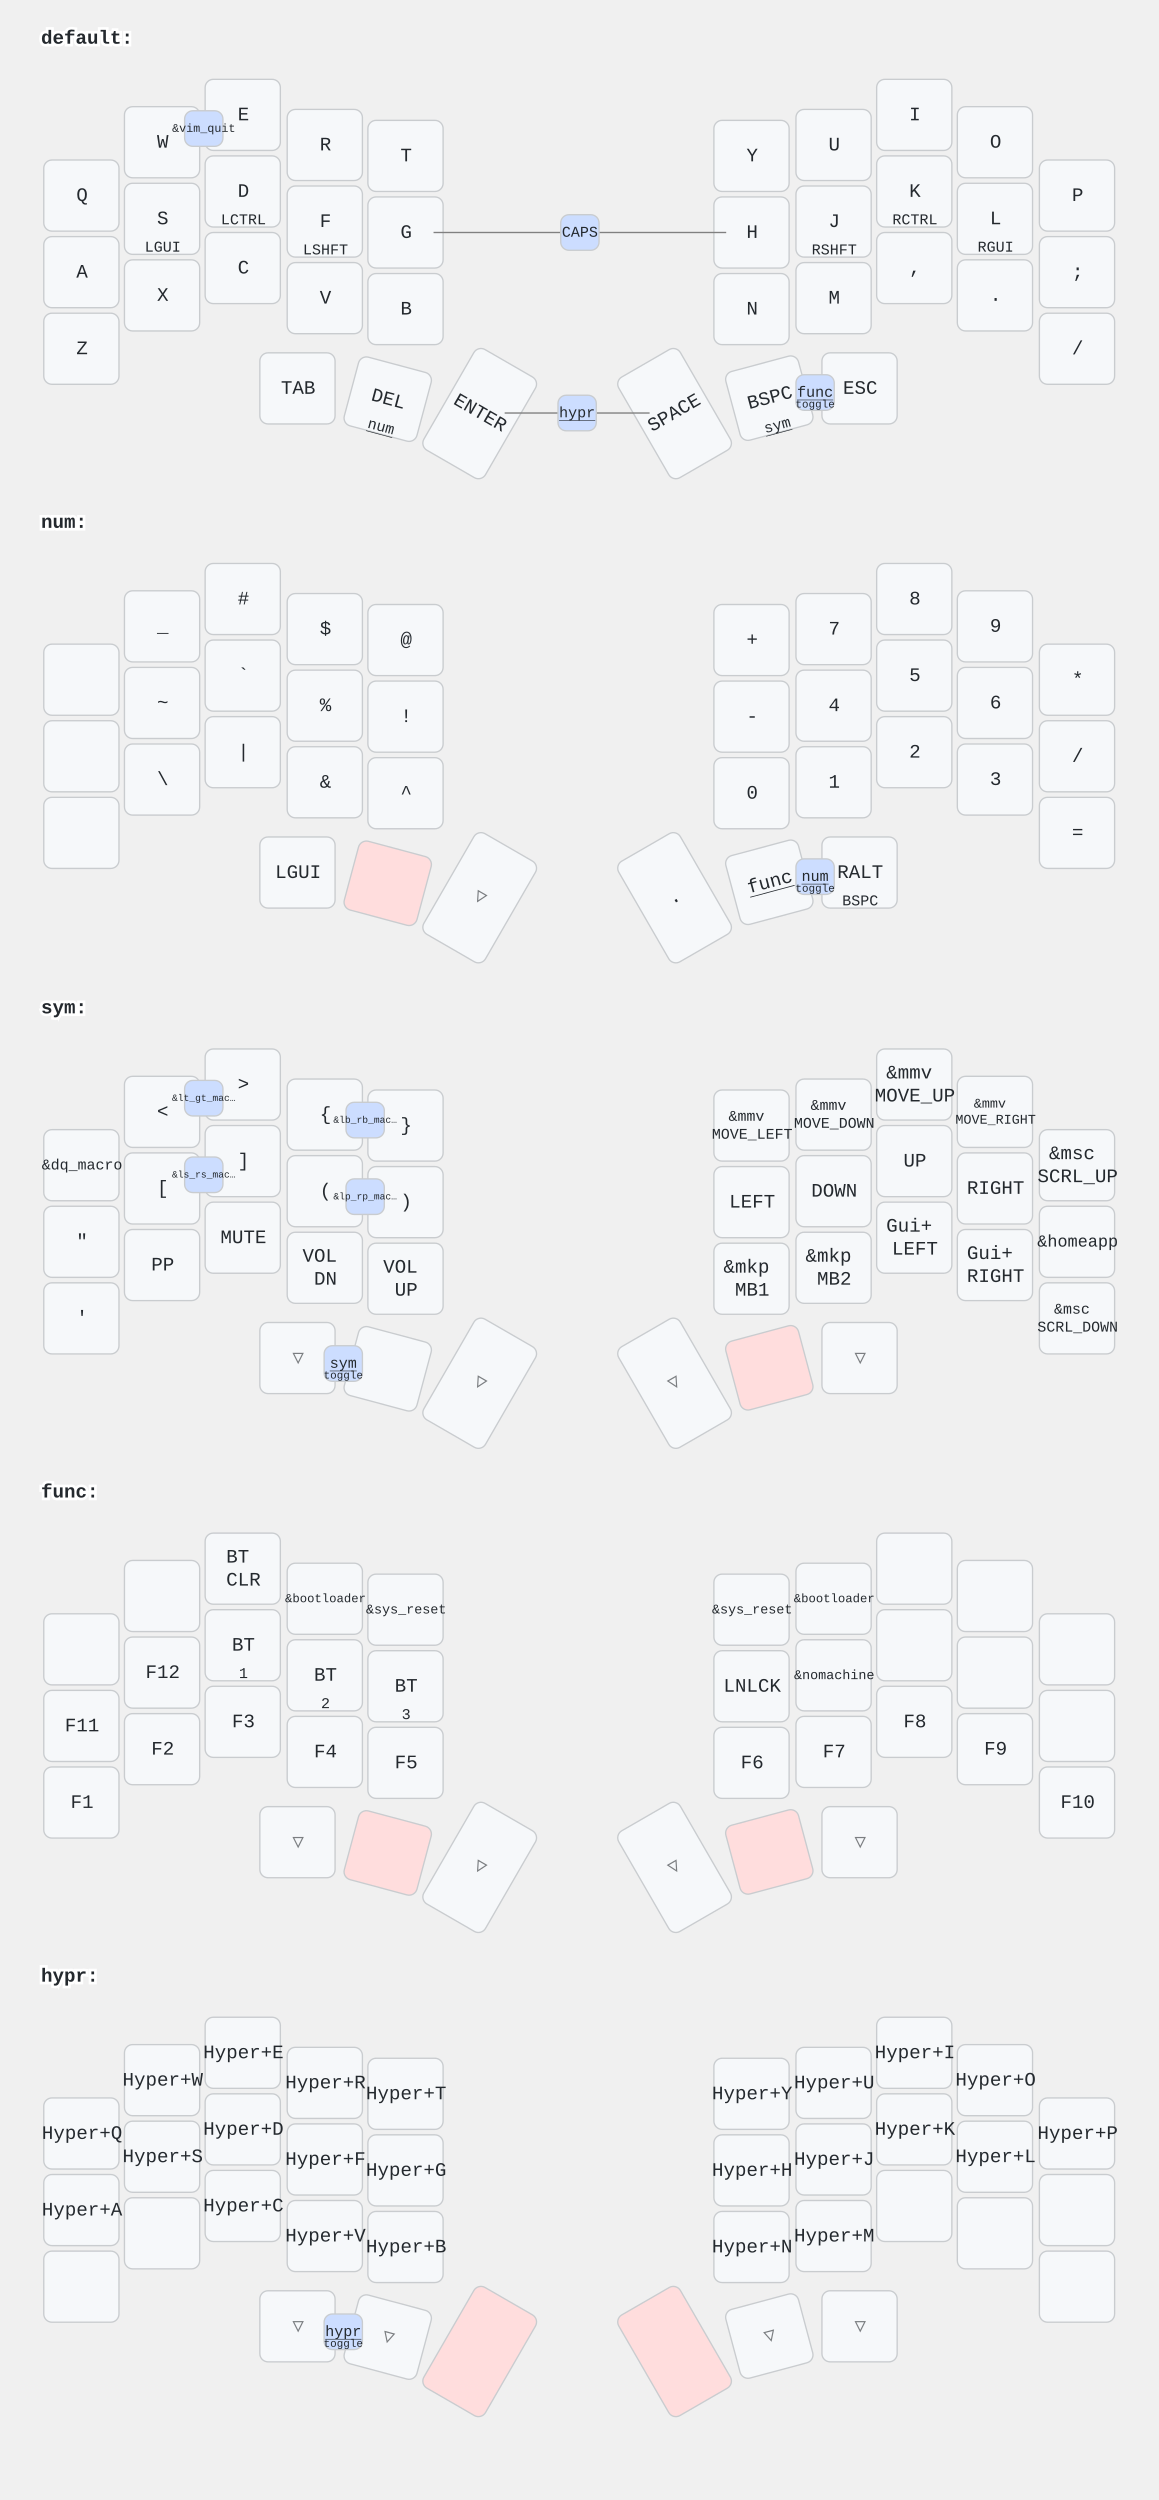
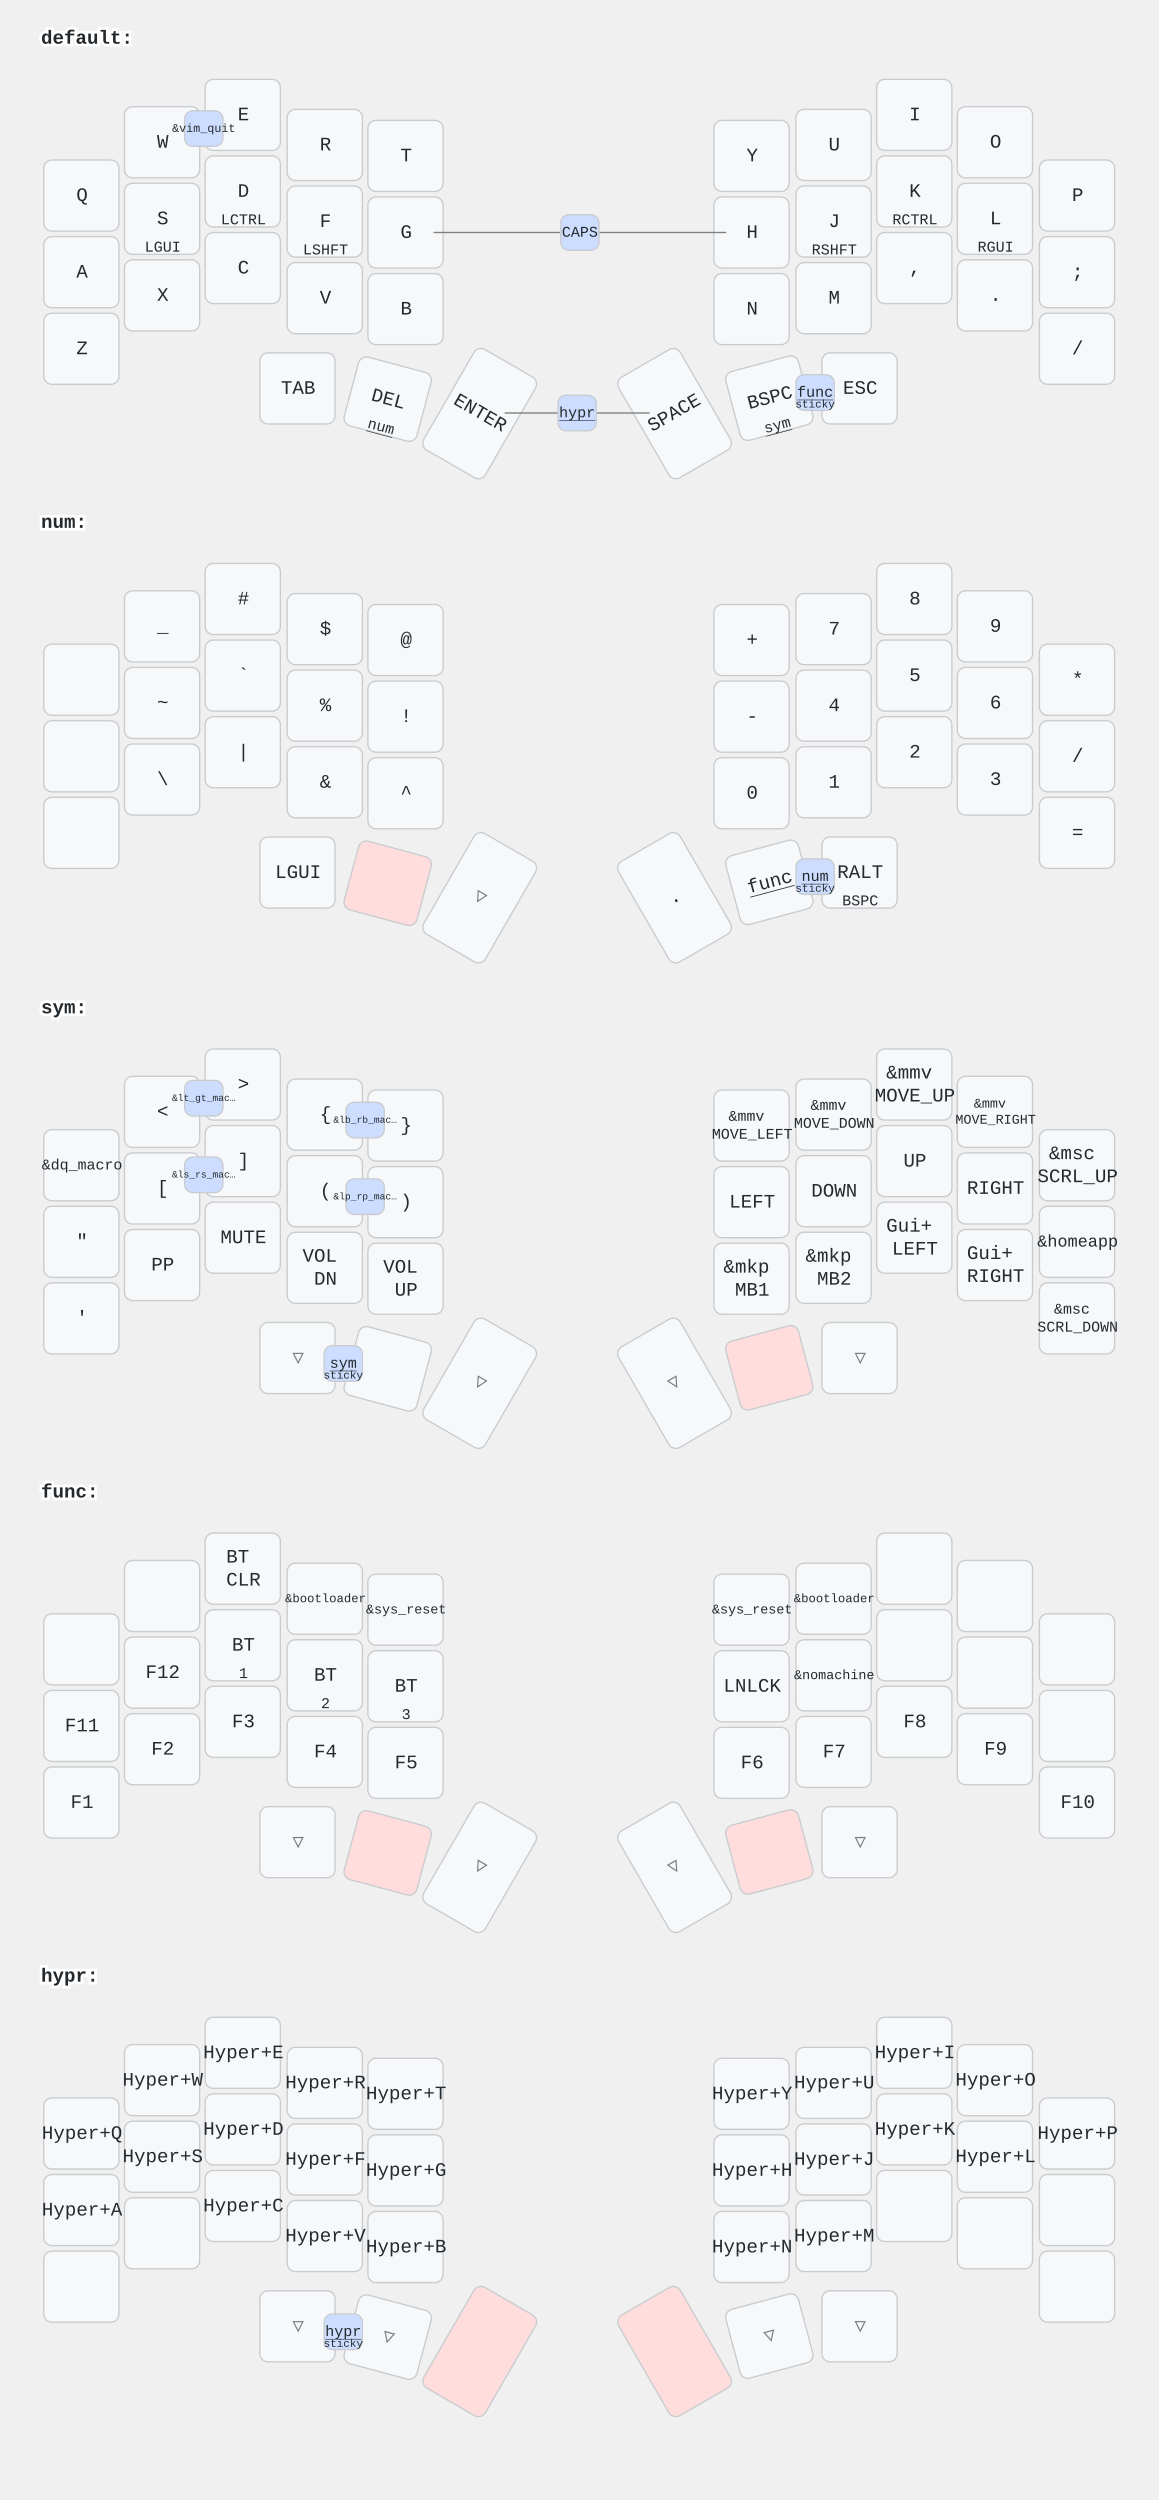
<svg xmlns="http://www.w3.org/2000/svg" width="847" height="1828" viewBox="0 0 847 1828" class="keymap">
  <style>/* inherit to force styles through use tags */
svg path {
    fill: inherit;
}

/* font and background color specifications */
svg.keymap {
    font-family: SFMono-Regular,Consolas,Liberation Mono,Menlo,monospace;
    font-size: 14px;
    font-kerning: normal;
    text-rendering: optimizeLegibility;
    fill: #24292e;
}

/* default key styling */
rect.key {
    fill: #f6f8fa;
}

rect.key, rect.combo {
    stroke: #c9cccf;
    stroke-width: 1;
}

/* default key side styling, only used is draw_key_sides is set */
rect.side {
    filter: brightness(90%);
}

/* color accent for combo boxes */
rect.combo, rect.combo-separate {
    fill: #cdf;
}

/* color accent for held keys */
rect.held, rect.combo.held {
    fill: #fdd;
}

/* color accent for ghost (optional) keys */
rect.ghost, rect.combo.ghost {
    stroke-dasharray: 4, 4;
    stroke-width: 2;
}

text {
    text-anchor: middle;
    dominant-baseline: middle;
}

/* styling for layer labels */
text.label {
    font-weight: bold;
    text-anchor: start;
    stroke: white;
    stroke-width: 4;
    paint-order: stroke;
}

/* styling for optional footer */
text.footer {
    text-anchor: end;
    dominant-baseline: auto;
    stroke: white;
    stroke-width: 4;
    paint-order: stroke;
}

/* styling for combo tap, and key non-tap label text */
text.combo, text.hold, text.shifted, text.left, text.right {
    font-size: 11px;
}

text.hold {
    text-anchor: middle;
    dominant-baseline: auto;
}

text.shifted {
    text-anchor: middle;
    dominant-baseline: hanging;
}

text.left {
    text-anchor: start;
}

text.right {
    text-anchor: end;
}

text.layer-activator {
    text-decoration: underline;
}

/* styling for hold/shifted label text in combo box */
text.combo.hold, text.combo.shifted, text.combo.left, text.combo.right {
    font-size: 8px;
}

/* lighter symbol for transparent keys */
text.trans {
    fill: #7b7e81;
}

/* styling for combo dendrons */
path.combo {
    stroke-width: 1;
    stroke: gray;
    fill: none;
}

/* Start Tabler Icons Cleanup */
/* cannot use height/width with glyphs */
.icon-tabler &gt; path {
    fill: inherit;
    stroke: inherit;
    stroke-width: 2;
}
/* hide tabler's default box */
.icon-tabler &gt; path[stroke="none"][fill="none"] {
    visibility: hidden;
}
/* End Tabler Icons Cleanup */
</style>
  <g transform="translate(30, 0)" class="layer-default">
    <text x="0" y="28" class="label" id="default">default:</text>
    <g transform="translate(0, 56)">
      <g transform="translate(30, 87)" class="key keypos-0">
        <rect rx="6" ry="6" x="-28" y="-26" width="55" height="52" class="key" />
        <text x="0" y="0" class="key tap">Q</text>
      </g>
      <g transform="translate(89, 48)" class="key keypos-1">
        <rect rx="6" ry="6" x="-28" y="-26" width="55" height="52" class="key" />
        <text x="0" y="0" class="key tap">W</text>
      </g>
      <g transform="translate(148, 28)" class="key keypos-2">
        <rect rx="6" ry="6" x="-28" y="-26" width="55" height="52" class="key" />
        <text x="0" y="0" class="key tap">E</text>
      </g>
      <g transform="translate(208, 50)" class="key keypos-3">
        <rect rx="6" ry="6" x="-28" y="-26" width="55" height="52" class="key" />
        <text x="0" y="0" class="key tap">R</text>
      </g>
      <g transform="translate(267, 58)" class="key keypos-4">
        <rect rx="6" ry="6" x="-28" y="-26" width="55" height="52" class="key" />
        <text x="0" y="0" class="key tap">T</text>
      </g>
      <g transform="translate(520, 58)" class="key keypos-5">
        <rect rx="6" ry="6" x="-28" y="-26" width="55" height="52" class="key" />
        <text x="0" y="0" class="key tap">Y</text>
      </g>
      <g transform="translate(580, 50)" class="key keypos-6">
        <rect rx="6" ry="6" x="-28" y="-26" width="55" height="52" class="key" />
        <text x="0" y="0" class="key tap">U</text>
      </g>
      <g transform="translate(639, 28)" class="key keypos-7">
        <rect rx="6" ry="6" x="-28" y="-26" width="55" height="52" class="key" />
        <text x="0" y="0" class="key tap">I</text>
      </g>
      <g transform="translate(698, 48)" class="key keypos-8">
        <rect rx="6" ry="6" x="-28" y="-26" width="55" height="52" class="key" />
        <text x="0" y="0" class="key tap">O</text>
      </g>
      <g transform="translate(758, 87)" class="key keypos-9">
        <rect rx="6" ry="6" x="-28" y="-26" width="55" height="52" class="key" />
        <text x="0" y="0" class="key tap">P</text>
      </g>
      <g transform="translate(30, 143)" class="key keypos-10">
        <rect rx="6" ry="6" x="-28" y="-26" width="55" height="52" class="key" />
        <text x="0" y="0" class="key tap">A</text>
      </g>
      <g transform="translate(89, 104)" class="key keypos-11">
        <rect rx="6" ry="6" x="-28" y="-26" width="55" height="52" class="key" />
        <text x="0" y="0" class="key tap">S</text>
        <text x="0" y="24" class="key hold">LGUI</text>
      </g>
      <g transform="translate(148, 84)" class="key keypos-12">
        <rect rx="6" ry="6" x="-28" y="-26" width="55" height="52" class="key" />
        <text x="0" y="0" class="key tap">D</text>
        <text x="0" y="24" class="key hold">LCTRL</text>
      </g>
      <g transform="translate(208, 106)" class="key keypos-13">
        <rect rx="6" ry="6" x="-28" y="-26" width="55" height="52" class="key" />
        <text x="0" y="0" class="key tap">F</text>
        <text x="0" y="24" class="key hold">LSHFT</text>
      </g>
      <g transform="translate(267, 114)" class="key keypos-14">
        <rect rx="6" ry="6" x="-28" y="-26" width="55" height="52" class="key" />
        <text x="0" y="0" class="key tap">G</text>
      </g>
      <g transform="translate(520, 114)" class="key keypos-15">
        <rect rx="6" ry="6" x="-28" y="-26" width="55" height="52" class="key" />
        <text x="0" y="0" class="key tap">H</text>
      </g>
      <g transform="translate(580, 106)" class="key keypos-16">
        <rect rx="6" ry="6" x="-28" y="-26" width="55" height="52" class="key" />
        <text x="0" y="0" class="key tap">J</text>
        <text x="0" y="24" class="key hold">RSHFT</text>
      </g>
      <g transform="translate(639, 84)" class="key keypos-17">
        <rect rx="6" ry="6" x="-28" y="-26" width="55" height="52" class="key" />
        <text x="0" y="0" class="key tap">K</text>
        <text x="0" y="24" class="key hold">RCTRL</text>
      </g>
      <g transform="translate(698, 104)" class="key keypos-18">
        <rect rx="6" ry="6" x="-28" y="-26" width="55" height="52" class="key" />
        <text x="0" y="0" class="key tap">L</text>
        <text x="0" y="24" class="key hold">RGUI</text>
      </g>
      <g transform="translate(758, 143)" class="key keypos-19">
        <rect rx="6" ry="6" x="-28" y="-26" width="55" height="52" class="key" />
        <text x="0" y="0" class="key tap">;</text>
      </g>
      <g transform="translate(30, 199)" class="key keypos-20">
        <rect rx="6" ry="6" x="-28" y="-26" width="55" height="52" class="key" />
        <text x="0" y="0" class="key tap">Z</text>
      </g>
      <g transform="translate(89, 160)" class="key keypos-21">
        <rect rx="6" ry="6" x="-28" y="-26" width="55" height="52" class="key" />
        <text x="0" y="0" class="key tap">X</text>
      </g>
      <g transform="translate(148, 140)" class="key keypos-22">
        <rect rx="6" ry="6" x="-28" y="-26" width="55" height="52" class="key" />
        <text x="0" y="0" class="key tap">C</text>
      </g>
      <g transform="translate(208, 162)" class="key keypos-23">
        <rect rx="6" ry="6" x="-28" y="-26" width="55" height="52" class="key" />
        <text x="0" y="0" class="key tap">V</text>
      </g>
      <g transform="translate(267, 170)" class="key keypos-24">
        <rect rx="6" ry="6" x="-28" y="-26" width="55" height="52" class="key" />
        <text x="0" y="0" class="key tap">B</text>
      </g>
      <g transform="translate(520, 170)" class="key keypos-25">
        <rect rx="6" ry="6" x="-28" y="-26" width="55" height="52" class="key" />
        <text x="0" y="0" class="key tap">N</text>
      </g>
      <g transform="translate(580, 162)" class="key keypos-26">
        <rect rx="6" ry="6" x="-28" y="-26" width="55" height="52" class="key" />
        <text x="0" y="0" class="key tap">M</text>
      </g>
      <g transform="translate(639, 140)" class="key keypos-27">
        <rect rx="6" ry="6" x="-28" y="-26" width="55" height="52" class="key" />
        <text x="0" y="0" class="key tap">,</text>
      </g>
      <g transform="translate(698, 160)" class="key keypos-28">
        <rect rx="6" ry="6" x="-28" y="-26" width="55" height="52" class="key" />
        <text x="0" y="0" class="key tap">.</text>
      </g>
      <g transform="translate(758, 199)" class="key keypos-29">
        <rect rx="6" ry="6" x="-28" y="-26" width="55" height="52" class="key" />
        <text x="0" y="0" class="key tap">/</text>
      </g>
      <g transform="translate(188, 228)" class="key keypos-30">
        <rect rx="6" ry="6" x="-28" y="-26" width="55" height="52" class="key" />
        <text x="0" y="0" class="key tap">TAB</text>
      </g>
      <g transform="translate(254, 236) rotate(15.0)" class="key keypos-31">
        <rect rx="6" ry="6" x="-28" y="-26" width="55" height="52" class="key" />
        <text x="0" y="0" class="key tap">DEL</text>
        <a href="#num">
          <text x="0" y="24" class="key hold layer-activator">num</text>
        </a>
      </g>
      <g transform="translate(321, 246) rotate(30.0)" class="key keypos-32">
        <rect rx="6" ry="6" x="-26" y="-42" width="52" height="85" class="key" />
        <text x="0" y="0" class="key tap">ENTER</text>
      </g>
      <g transform="translate(463, 246) rotate(-30.0)" class="key keypos-33">
        <rect rx="6" ry="6" x="-26" y="-42" width="52" height="85" class="key" />
        <text x="0" y="0" class="key tap">SPACE</text>
      </g>
      <g transform="translate(533, 235) rotate(-15.0)" class="key keypos-34">
        <rect rx="6" ry="6" x="-28" y="-26" width="55" height="52" class="key" />
        <text x="0" y="0" class="key tap">BSPC</text>
        <a href="#sym">
          <text x="0" y="24" class="key hold layer-activator">sym</text>
        </a>
      </g>
      <g transform="translate(599, 228)" class="key keypos-35">
        <rect rx="6" ry="6" x="-28" y="-26" width="55" height="52" class="key" />
        <text x="0" y="0" class="key tap">ESC</text>
      </g>
      <g class="combo combopos-0">
        <rect rx="6" ry="6" x="105" y="25" width="28" height="26" class="combo" />
        <text x="119" y="38" class="combo tap">
          <tspan style="font-size: 78%">&amp;vim_quit</tspan>
        </text>
      </g>
      <g class="combo combopos-1">
        <path d="M392,246 l-53,0" class="combo" />
        <path d="M392,246 l53,0" class="combo" />
        <rect rx="6" ry="6" x="378" y="233" width="28" height="26" class="combo" />
        <a href="#hypr">
          <text x="392" y="246" class="combo tap layer-activator">hypr</text>
        </a>
      </g>
      <g class="combo combopos-2">
        <rect rx="6" ry="6" x="552" y="218" width="28" height="26" class="combo" />
        <a href="#func">
          <text x="566" y="231" class="combo tap layer-activator">func</text>
        </a>
-         <text x="566" y="242" class="combo hold">toggle</text>
+         <text x="566" y="242" class="combo hold">sticky</text>
      </g>
      <g class="combo combopos-3">
        <path d="M394,114 l-107,0" class="combo" />
        <path d="M394,114 l107,0" class="combo" />
        <rect rx="6" ry="6" x="380" y="101" width="28" height="26" class="combo" />
        <text x="394" y="114" class="combo tap">CAPS</text>
      </g>
    </g>
  </g>
  <g transform="translate(30, 354)" class="layer-num">
    <text x="0" y="28" class="label" id="num">num:</text>
    <g transform="translate(0, 56)">
      <g transform="translate(30, 87)" class="key keypos-0">
        <rect rx="6" ry="6" x="-28" y="-26" width="55" height="52" class="key" />
      </g>
      <g transform="translate(89, 48)" class="key keypos-1">
        <rect rx="6" ry="6" x="-28" y="-26" width="55" height="52" class="key" />
        <text x="0" y="0" class="key tap">_</text>
      </g>
      <g transform="translate(148, 28)" class="key keypos-2">
        <rect rx="6" ry="6" x="-28" y="-26" width="55" height="52" class="key" />
        <text x="0" y="0" class="key tap">#</text>
      </g>
      <g transform="translate(208, 50)" class="key keypos-3">
        <rect rx="6" ry="6" x="-28" y="-26" width="55" height="52" class="key" />
        <text x="0" y="0" class="key tap">$</text>
      </g>
      <g transform="translate(267, 58)" class="key keypos-4">
        <rect rx="6" ry="6" x="-28" y="-26" width="55" height="52" class="key" />
        <text x="0" y="0" class="key tap">@</text>
      </g>
      <g transform="translate(520, 58)" class="key keypos-5">
        <rect rx="6" ry="6" x="-28" y="-26" width="55" height="52" class="key" />
        <text x="0" y="0" class="key tap">+</text>
      </g>
      <g transform="translate(580, 50)" class="key keypos-6">
        <rect rx="6" ry="6" x="-28" y="-26" width="55" height="52" class="key" />
        <text x="0" y="0" class="key tap">7</text>
      </g>
      <g transform="translate(639, 28)" class="key keypos-7">
        <rect rx="6" ry="6" x="-28" y="-26" width="55" height="52" class="key" />
        <text x="0" y="0" class="key tap">8</text>
      </g>
      <g transform="translate(698, 48)" class="key keypos-8">
        <rect rx="6" ry="6" x="-28" y="-26" width="55" height="52" class="key" />
        <text x="0" y="0" class="key tap">9</text>
      </g>
      <g transform="translate(758, 87)" class="key keypos-9">
        <rect rx="6" ry="6" x="-28" y="-26" width="55" height="52" class="key" />
        <text x="0" y="0" class="key tap">*</text>
      </g>
      <g transform="translate(30, 143)" class="key keypos-10">
        <rect rx="6" ry="6" x="-28" y="-26" width="55" height="52" class="key" />
      </g>
      <g transform="translate(89, 104)" class="key keypos-11">
        <rect rx="6" ry="6" x="-28" y="-26" width="55" height="52" class="key" />
        <text x="0" y="0" class="key tap">~</text>
      </g>
      <g transform="translate(148, 84)" class="key keypos-12">
        <rect rx="6" ry="6" x="-28" y="-26" width="55" height="52" class="key" />
        <text x="0" y="0" class="key tap">`</text>
      </g>
      <g transform="translate(208, 106)" class="key keypos-13">
        <rect rx="6" ry="6" x="-28" y="-26" width="55" height="52" class="key" />
        <text x="0" y="0" class="key tap">%</text>
      </g>
      <g transform="translate(267, 114)" class="key keypos-14">
        <rect rx="6" ry="6" x="-28" y="-26" width="55" height="52" class="key" />
        <text x="0" y="0" class="key tap">!</text>
      </g>
      <g transform="translate(520, 114)" class="key keypos-15">
        <rect rx="6" ry="6" x="-28" y="-26" width="55" height="52" class="key" />
        <text x="0" y="0" class="key tap">-</text>
      </g>
      <g transform="translate(580, 106)" class="key keypos-16">
        <rect rx="6" ry="6" x="-28" y="-26" width="55" height="52" class="key" />
        <text x="0" y="0" class="key tap">4</text>
      </g>
      <g transform="translate(639, 84)" class="key keypos-17">
        <rect rx="6" ry="6" x="-28" y="-26" width="55" height="52" class="key" />
        <text x="0" y="0" class="key tap">5</text>
      </g>
      <g transform="translate(698, 104)" class="key keypos-18">
        <rect rx="6" ry="6" x="-28" y="-26" width="55" height="52" class="key" />
        <text x="0" y="0" class="key tap">6</text>
      </g>
      <g transform="translate(758, 143)" class="key keypos-19">
        <rect rx="6" ry="6" x="-28" y="-26" width="55" height="52" class="key" />
        <text x="0" y="0" class="key tap">/</text>
      </g>
      <g transform="translate(30, 199)" class="key keypos-20">
        <rect rx="6" ry="6" x="-28" y="-26" width="55" height="52" class="key" />
      </g>
      <g transform="translate(89, 160)" class="key keypos-21">
        <rect rx="6" ry="6" x="-28" y="-26" width="55" height="52" class="key" />
        <text x="0" y="0" class="key tap">\</text>
      </g>
      <g transform="translate(148, 140)" class="key keypos-22">
        <rect rx="6" ry="6" x="-28" y="-26" width="55" height="52" class="key" />
        <text x="0" y="0" class="key tap">|</text>
      </g>
      <g transform="translate(208, 162)" class="key keypos-23">
        <rect rx="6" ry="6" x="-28" y="-26" width="55" height="52" class="key" />
        <text x="0" y="0" class="key tap">&amp;</text>
      </g>
      <g transform="translate(267, 170)" class="key keypos-24">
        <rect rx="6" ry="6" x="-28" y="-26" width="55" height="52" class="key" />
        <text x="0" y="0" class="key tap">^</text>
      </g>
      <g transform="translate(520, 170)" class="key keypos-25">
        <rect rx="6" ry="6" x="-28" y="-26" width="55" height="52" class="key" />
        <text x="0" y="0" class="key tap">0</text>
      </g>
      <g transform="translate(580, 162)" class="key keypos-26">
        <rect rx="6" ry="6" x="-28" y="-26" width="55" height="52" class="key" />
        <text x="0" y="0" class="key tap">1</text>
      </g>
      <g transform="translate(639, 140)" class="key keypos-27">
        <rect rx="6" ry="6" x="-28" y="-26" width="55" height="52" class="key" />
        <text x="0" y="0" class="key tap">2</text>
      </g>
      <g transform="translate(698, 160)" class="key keypos-28">
        <rect rx="6" ry="6" x="-28" y="-26" width="55" height="52" class="key" />
        <text x="0" y="0" class="key tap">3</text>
      </g>
      <g transform="translate(758, 199)" class="key keypos-29">
        <rect rx="6" ry="6" x="-28" y="-26" width="55" height="52" class="key" />
        <text x="0" y="0" class="key tap">=</text>
      </g>
      <g transform="translate(188, 228)" class="key keypos-30">
        <rect rx="6" ry="6" x="-28" y="-26" width="55" height="52" class="key" />
        <text x="0" y="0" class="key tap">LGUI</text>
      </g>
      <g transform="translate(254, 236) rotate(15.0)" class="key held keypos-31">
        <rect rx="6" ry="6" x="-28" y="-26" width="55" height="52" class="key held" />
      </g>
      <g transform="translate(321, 246) rotate(30.0)" class="key trans keypos-32">
        <rect rx="6" ry="6" x="-26" y="-42" width="52" height="85" class="key trans" />
        <text x="0" y="0" class="key trans tap">▽</text>
      </g>
      <g transform="translate(463, 246) rotate(-30.0)" class="key keypos-33">
        <rect rx="6" ry="6" x="-26" y="-42" width="52" height="85" class="key" />
        <text x="0" y="0" class="key tap">.</text>
      </g>
      <g transform="translate(533, 235) rotate(-15.0)" class="key keypos-34">
        <rect rx="6" ry="6" x="-28" y="-26" width="55" height="52" class="key" />
        <a href="#func">
          <text x="0" y="0" class="key tap layer-activator">func</text>
        </a>
      </g>
      <g transform="translate(599, 228)" class="key keypos-35">
        <rect rx="6" ry="6" x="-28" y="-26" width="55" height="52" class="key" />
        <text x="0" y="0" class="key tap">RALT</text>
        <text x="0" y="24" class="key hold">BSPC</text>
      </g>
      <g class="combo combopos-0">
        <rect rx="6" ry="6" x="552" y="218" width="28" height="26" class="combo" />
        <a href="#num">
          <text x="566" y="231" class="combo tap layer-activator">num</text>
        </a>
-         <text x="566" y="242" class="combo hold">toggle</text>
+         <text x="566" y="242" class="combo hold">sticky</text>
      </g>
    </g>
  </g>
  <g transform="translate(30, 709)" class="layer-sym">
    <text x="0" y="28" class="label" id="sym">sym:</text>
    <g transform="translate(0, 56)">
      <g transform="translate(30, 87)" class="key keypos-0">
        <rect rx="6" ry="6" x="-28" y="-26" width="55" height="52" class="key" />
        <text x="0" y="0" class="key tap">
          <tspan style="font-size: 78%">&amp;dq_macro</tspan>
        </text>
      </g>
      <g transform="translate(89, 48)" class="key keypos-1">
        <rect rx="6" ry="6" x="-28" y="-26" width="55" height="52" class="key" />
        <text x="0" y="0" class="key tap">&lt;</text>
      </g>
      <g transform="translate(148, 28)" class="key keypos-2">
        <rect rx="6" ry="6" x="-28" y="-26" width="55" height="52" class="key" />
        <text x="0" y="0" class="key tap">&gt;</text>
      </g>
      <g transform="translate(208, 50)" class="key keypos-3">
        <rect rx="6" ry="6" x="-28" y="-26" width="55" height="52" class="key" />
        <text x="0" y="0" class="key tap">{</text>
      </g>
      <g transform="translate(267, 58)" class="key keypos-4">
        <rect rx="6" ry="6" x="-28" y="-26" width="55" height="52" class="key" />
        <text x="0" y="0" class="key tap">}</text>
      </g>
      <g transform="translate(520, 58)" class="key keypos-5">
        <rect rx="6" ry="6" x="-28" y="-26" width="55" height="52" class="key" />
        <text x="0" y="0" class="key tap">
          <tspan x="0" dy="-0.6em" style="font-size: 78%">&amp;mmv</tspan>
          <tspan x="0" dy="1.2em" style="font-size: 78%">MOVE_LEFT</tspan>
        </text>
      </g>
      <g transform="translate(580, 50)" class="key keypos-6">
        <rect rx="6" ry="6" x="-28" y="-26" width="55" height="52" class="key" />
        <text x="0" y="0" class="key tap">
          <tspan x="0" dy="-0.6em" style="font-size: 78%">&amp;mmv</tspan>
          <tspan x="0" dy="1.2em" style="font-size: 78%">MOVE_DOWN</tspan>
        </text>
      </g>
      <g transform="translate(639, 28)" class="key keypos-7">
        <rect rx="6" ry="6" x="-28" y="-26" width="55" height="52" class="key" />
        <text x="0" y="0" class="key tap">
          <tspan x="0" dy="-0.6em">&amp;mmv</tspan>
          <tspan x="0" dy="1.2em">MOVE_UP</tspan>
        </text>
      </g>
      <g transform="translate(698, 48)" class="key keypos-8">
        <rect rx="6" ry="6" x="-28" y="-26" width="55" height="52" class="key" />
        <text x="0" y="0" class="key tap">
          <tspan x="0" dy="-0.6em" style="font-size: 70%">&amp;mmv</tspan>
          <tspan x="0" dy="1.2em" style="font-size: 70%">MOVE_RIGHT</tspan>
        </text>
      </g>
      <g transform="translate(758, 87)" class="key keypos-9">
        <rect rx="6" ry="6" x="-28" y="-26" width="55" height="52" class="key" />
        <text x="0" y="0" class="key tap">
          <tspan x="0" dy="-0.6em">&amp;msc</tspan>
          <tspan x="0" dy="1.2em">SCRL_UP</tspan>
        </text>
      </g>
      <g transform="translate(30, 143)" class="key keypos-10">
        <rect rx="6" ry="6" x="-28" y="-26" width="55" height="52" class="key" />
        <text x="0" y="0" class="key tap">"</text>
      </g>
      <g transform="translate(89, 104)" class="key keypos-11">
        <rect rx="6" ry="6" x="-28" y="-26" width="55" height="52" class="key" />
        <text x="0" y="0" class="key tap">[</text>
      </g>
      <g transform="translate(148, 84)" class="key keypos-12">
        <rect rx="6" ry="6" x="-28" y="-26" width="55" height="52" class="key" />
        <text x="0" y="0" class="key tap">]</text>
      </g>
      <g transform="translate(208, 106)" class="key keypos-13">
        <rect rx="6" ry="6" x="-28" y="-26" width="55" height="52" class="key" />
        <text x="0" y="0" class="key tap">(</text>
      </g>
      <g transform="translate(267, 114)" class="key keypos-14">
        <rect rx="6" ry="6" x="-28" y="-26" width="55" height="52" class="key" />
        <text x="0" y="0" class="key tap">)</text>
      </g>
      <g transform="translate(520, 114)" class="key keypos-15">
        <rect rx="6" ry="6" x="-28" y="-26" width="55" height="52" class="key" />
        <text x="0" y="0" class="key tap">LEFT</text>
      </g>
      <g transform="translate(580, 106)" class="key keypos-16">
        <rect rx="6" ry="6" x="-28" y="-26" width="55" height="52" class="key" />
        <text x="0" y="0" class="key tap">DOWN</text>
      </g>
      <g transform="translate(639, 84)" class="key keypos-17">
        <rect rx="6" ry="6" x="-28" y="-26" width="55" height="52" class="key" />
        <text x="0" y="0" class="key tap">UP</text>
      </g>
      <g transform="translate(698, 104)" class="key keypos-18">
        <rect rx="6" ry="6" x="-28" y="-26" width="55" height="52" class="key" />
        <text x="0" y="0" class="key tap">RIGHT</text>
      </g>
      <g transform="translate(758, 143)" class="key keypos-19">
        <rect rx="6" ry="6" x="-28" y="-26" width="55" height="52" class="key" />
        <text x="0" y="0" class="key tap">
          <tspan style="font-size: 88%">&amp;homeapp</tspan>
        </text>
      </g>
      <g transform="translate(30, 199)" class="key keypos-20">
        <rect rx="6" ry="6" x="-28" y="-26" width="55" height="52" class="key" />
        <text x="0" y="0" class="key tap">'</text>
      </g>
      <g transform="translate(89, 160)" class="key keypos-21">
        <rect rx="6" ry="6" x="-28" y="-26" width="55" height="52" class="key" />
        <text x="0" y="0" class="key tap">PP</text>
      </g>
      <g transform="translate(148, 140)" class="key keypos-22">
        <rect rx="6" ry="6" x="-28" y="-26" width="55" height="52" class="key" />
        <text x="0" y="0" class="key tap">MUTE</text>
      </g>
      <g transform="translate(208, 162)" class="key keypos-23">
        <rect rx="6" ry="6" x="-28" y="-26" width="55" height="52" class="key" />
        <text x="0" y="0" class="key tap">
          <tspan x="0" dy="-0.6em">VOL</tspan>
          <tspan x="0" dy="1.2em">DN</tspan>
        </text>
      </g>
      <g transform="translate(267, 170)" class="key keypos-24">
        <rect rx="6" ry="6" x="-28" y="-26" width="55" height="52" class="key" />
        <text x="0" y="0" class="key tap">
          <tspan x="0" dy="-0.6em">VOL</tspan>
          <tspan x="0" dy="1.2em">UP</tspan>
        </text>
      </g>
      <g transform="translate(520, 170)" class="key keypos-25">
        <rect rx="6" ry="6" x="-28" y="-26" width="55" height="52" class="key" />
        <text x="0" y="0" class="key tap">
          <tspan x="0" dy="-0.6em">&amp;mkp</tspan>
          <tspan x="0" dy="1.2em">MB1</tspan>
        </text>
      </g>
      <g transform="translate(580, 162)" class="key keypos-26">
        <rect rx="6" ry="6" x="-28" y="-26" width="55" height="52" class="key" />
        <text x="0" y="0" class="key tap">
          <tspan x="0" dy="-0.6em">&amp;mkp</tspan>
          <tspan x="0" dy="1.2em">MB2</tspan>
        </text>
      </g>
      <g transform="translate(639, 140)" class="key keypos-27">
        <rect rx="6" ry="6" x="-28" y="-26" width="55" height="52" class="key" />
        <text x="0" y="0" class="key tap">
          <tspan x="0" dy="-0.6em">Gui+</tspan>
          <tspan x="0" dy="1.2em">LEFT</tspan>
        </text>
      </g>
      <g transform="translate(698, 160)" class="key keypos-28">
        <rect rx="6" ry="6" x="-28" y="-26" width="55" height="52" class="key" />
        <text x="0" y="0" class="key tap">
          <tspan x="0" dy="-0.6em">Gui+</tspan>
          <tspan x="0" dy="1.2em">RIGHT</tspan>
        </text>
      </g>
      <g transform="translate(758, 199)" class="key keypos-29">
        <rect rx="6" ry="6" x="-28" y="-26" width="55" height="52" class="key" />
        <text x="0" y="0" class="key tap">
          <tspan x="0" dy="-0.6em" style="font-size: 78%">&amp;msc</tspan>
          <tspan x="0" dy="1.2em" style="font-size: 78%">SCRL_DOWN</tspan>
        </text>
      </g>
      <g transform="translate(188, 228)" class="key trans keypos-30">
        <rect rx="6" ry="6" x="-28" y="-26" width="55" height="52" class="key trans" />
        <text x="0" y="0" class="key trans tap">▽</text>
      </g>
      <g transform="translate(254, 236) rotate(15.0)" class="key keypos-31">
        <rect rx="6" ry="6" x="-28" y="-26" width="55" height="52" class="key" />
      </g>
      <g transform="translate(321, 246) rotate(30.0)" class="key trans keypos-32">
        <rect rx="6" ry="6" x="-26" y="-42" width="52" height="85" class="key trans" />
        <text x="0" y="0" class="key trans tap">▽</text>
      </g>
      <g transform="translate(463, 246) rotate(-30.0)" class="key trans keypos-33">
        <rect rx="6" ry="6" x="-26" y="-42" width="52" height="85" class="key trans" />
        <text x="0" y="0" class="key trans tap">▽</text>
      </g>
      <g transform="translate(533, 235) rotate(-15.0)" class="key held keypos-34">
        <rect rx="6" ry="6" x="-28" y="-26" width="55" height="52" class="key held" />
      </g>
      <g transform="translate(599, 228)" class="key trans keypos-35">
        <rect rx="6" ry="6" x="-28" y="-26" width="55" height="52" class="key trans" />
        <text x="0" y="0" class="key trans tap">▽</text>
      </g>
      <g class="combo combopos-0">
        <rect rx="6" ry="6" x="207" y="219" width="28" height="26" class="combo" />
        <a href="#sym">
          <text x="221" y="232" class="combo tap layer-activator">sym</text>
        </a>
-         <text x="221" y="243" class="combo hold">toggle</text>
+         <text x="221" y="243" class="combo hold">sticky</text>
      </g>
      <g class="combo combopos-1">
        <rect rx="6" ry="6" x="105" y="25" width="28" height="26" class="combo" />
        <text x="119" y="38" class="combo tap">
          <tspan style="font-size: 64%">&amp;lt_gt_mac…</tspan>
        </text>
      </g>
      <g class="combo combopos-2">
        <rect rx="6" ry="6" x="223" y="41" width="28" height="26" class="combo" />
        <text x="237" y="54" class="combo tap">
          <tspan style="font-size: 64%">&amp;lb_rb_mac…</tspan>
        </text>
      </g>
      <g class="combo combopos-3">
        <rect rx="6" ry="6" x="223" y="97" width="28" height="26" class="combo" />
        <text x="237" y="110" class="combo tap">
          <tspan style="font-size: 64%">&amp;lp_rp_mac…</tspan>
        </text>
      </g>
      <g class="combo combopos-4">
        <rect rx="6" ry="6" x="105" y="81" width="28" height="26" class="combo" />
        <text x="119" y="94" class="combo tap">
          <tspan style="font-size: 64%">&amp;ls_rs_mac…</tspan>
        </text>
      </g>
    </g>
  </g>
  <g transform="translate(30, 1063)" class="layer-func">
    <text x="0" y="28" class="label" id="func">func:</text>
    <g transform="translate(0, 56)">
      <g transform="translate(30, 87)" class="key keypos-0">
        <rect rx="6" ry="6" x="-28" y="-26" width="55" height="52" class="key" />
      </g>
      <g transform="translate(89, 48)" class="key keypos-1">
        <rect rx="6" ry="6" x="-28" y="-26" width="55" height="52" class="key" />
      </g>
      <g transform="translate(148, 28)" class="key keypos-2">
        <rect rx="6" ry="6" x="-28" y="-26" width="55" height="52" class="key" />
        <text x="0" y="0" class="key tap">
          <tspan x="0" dy="-0.6em">BT</tspan>
          <tspan x="0" dy="1.2em">CLR</tspan>
        </text>
      </g>
      <g transform="translate(208, 50)" class="key keypos-3">
        <rect rx="6" ry="6" x="-28" y="-26" width="55" height="52" class="key" />
        <text x="0" y="0" class="key tap">
          <tspan style="font-size: 64%">&amp;bootloader</tspan>
        </text>
      </g>
      <g transform="translate(267, 58)" class="key keypos-4">
        <rect rx="6" ry="6" x="-28" y="-26" width="55" height="52" class="key" />
        <text x="0" y="0" class="key tap">
          <tspan style="font-size: 70%">&amp;sys_reset</tspan>
        </text>
      </g>
      <g transform="translate(520, 58)" class="key keypos-5">
        <rect rx="6" ry="6" x="-28" y="-26" width="55" height="52" class="key" />
        <text x="0" y="0" class="key tap">
          <tspan style="font-size: 70%">&amp;sys_reset</tspan>
        </text>
      </g>
      <g transform="translate(580, 50)" class="key keypos-6">
        <rect rx="6" ry="6" x="-28" y="-26" width="55" height="52" class="key" />
        <text x="0" y="0" class="key tap">
          <tspan style="font-size: 64%">&amp;bootloader</tspan>
        </text>
      </g>
      <g transform="translate(639, 28)" class="key keypos-7">
        <rect rx="6" ry="6" x="-28" y="-26" width="55" height="52" class="key" />
      </g>
      <g transform="translate(698, 48)" class="key keypos-8">
        <rect rx="6" ry="6" x="-28" y="-26" width="55" height="52" class="key" />
      </g>
      <g transform="translate(758, 87)" class="key keypos-9">
        <rect rx="6" ry="6" x="-28" y="-26" width="55" height="52" class="key" />
      </g>
      <g transform="translate(30, 143)" class="key keypos-10">
        <rect rx="6" ry="6" x="-28" y="-26" width="55" height="52" class="key" />
        <text x="0" y="0" class="key tap">F11</text>
      </g>
      <g transform="translate(89, 104)" class="key keypos-11">
        <rect rx="6" ry="6" x="-28" y="-26" width="55" height="52" class="key" />
        <text x="0" y="0" class="key tap">F12</text>
      </g>
      <g transform="translate(148, 84)" class="key keypos-12">
        <rect rx="6" ry="6" x="-28" y="-26" width="55" height="52" class="key" />
        <text x="0" y="0" class="key tap">BT</text>
        <text x="0" y="24" class="key hold">1</text>
      </g>
      <g transform="translate(208, 106)" class="key keypos-13">
        <rect rx="6" ry="6" x="-28" y="-26" width="55" height="52" class="key" />
        <text x="0" y="0" class="key tap">BT</text>
        <text x="0" y="24" class="key hold">2</text>
      </g>
      <g transform="translate(267, 114)" class="key keypos-14">
        <rect rx="6" ry="6" x="-28" y="-26" width="55" height="52" class="key" />
        <text x="0" y="0" class="key tap">BT</text>
        <text x="0" y="24" class="key hold">3</text>
      </g>
      <g transform="translate(520, 114)" class="key keypos-15">
        <rect rx="6" ry="6" x="-28" y="-26" width="55" height="52" class="key" />
        <text x="0" y="0" class="key tap">LNLCK</text>
      </g>
      <g transform="translate(580, 106)" class="key keypos-16">
        <rect rx="6" ry="6" x="-28" y="-26" width="55" height="52" class="key" />
        <text x="0" y="0" class="key tap">
          <tspan style="font-size: 70%">&amp;nomachine</tspan>
        </text>
      </g>
      <g transform="translate(639, 84)" class="key keypos-17">
        <rect rx="6" ry="6" x="-28" y="-26" width="55" height="52" class="key" />
      </g>
      <g transform="translate(698, 104)" class="key keypos-18">
        <rect rx="6" ry="6" x="-28" y="-26" width="55" height="52" class="key" />
      </g>
      <g transform="translate(758, 143)" class="key keypos-19">
        <rect rx="6" ry="6" x="-28" y="-26" width="55" height="52" class="key" />
      </g>
      <g transform="translate(30, 199)" class="key keypos-20">
        <rect rx="6" ry="6" x="-28" y="-26" width="55" height="52" class="key" />
        <text x="0" y="0" class="key tap">F1</text>
      </g>
      <g transform="translate(89, 160)" class="key keypos-21">
        <rect rx="6" ry="6" x="-28" y="-26" width="55" height="52" class="key" />
        <text x="0" y="0" class="key tap">F2</text>
      </g>
      <g transform="translate(148, 140)" class="key keypos-22">
        <rect rx="6" ry="6" x="-28" y="-26" width="55" height="52" class="key" />
        <text x="0" y="0" class="key tap">F3</text>
      </g>
      <g transform="translate(208, 162)" class="key keypos-23">
        <rect rx="6" ry="6" x="-28" y="-26" width="55" height="52" class="key" />
        <text x="0" y="0" class="key tap">F4</text>
      </g>
      <g transform="translate(267, 170)" class="key keypos-24">
        <rect rx="6" ry="6" x="-28" y="-26" width="55" height="52" class="key" />
        <text x="0" y="0" class="key tap">F5</text>
      </g>
      <g transform="translate(520, 170)" class="key keypos-25">
        <rect rx="6" ry="6" x="-28" y="-26" width="55" height="52" class="key" />
        <text x="0" y="0" class="key tap">F6</text>
      </g>
      <g transform="translate(580, 162)" class="key keypos-26">
        <rect rx="6" ry="6" x="-28" y="-26" width="55" height="52" class="key" />
        <text x="0" y="0" class="key tap">F7</text>
      </g>
      <g transform="translate(639, 140)" class="key keypos-27">
        <rect rx="6" ry="6" x="-28" y="-26" width="55" height="52" class="key" />
        <text x="0" y="0" class="key tap">F8</text>
      </g>
      <g transform="translate(698, 160)" class="key keypos-28">
        <rect rx="6" ry="6" x="-28" y="-26" width="55" height="52" class="key" />
        <text x="0" y="0" class="key tap">F9</text>
      </g>
      <g transform="translate(758, 199)" class="key keypos-29">
        <rect rx="6" ry="6" x="-28" y="-26" width="55" height="52" class="key" />
        <text x="0" y="0" class="key tap">F10</text>
      </g>
      <g transform="translate(188, 228)" class="key trans keypos-30">
        <rect rx="6" ry="6" x="-28" y="-26" width="55" height="52" class="key trans" />
        <text x="0" y="0" class="key trans tap">▽</text>
      </g>
      <g transform="translate(254, 236) rotate(15.0)" class="key held keypos-31">
        <rect rx="6" ry="6" x="-28" y="-26" width="55" height="52" class="key held" />
      </g>
      <g transform="translate(321, 246) rotate(30.0)" class="key trans keypos-32">
        <rect rx="6" ry="6" x="-26" y="-42" width="52" height="85" class="key trans" />
        <text x="0" y="0" class="key trans tap">▽</text>
      </g>
      <g transform="translate(463, 246) rotate(-30.0)" class="key trans keypos-33">
        <rect rx="6" ry="6" x="-26" y="-42" width="52" height="85" class="key trans" />
        <text x="0" y="0" class="key trans tap">▽</text>
      </g>
      <g transform="translate(533, 235) rotate(-15.0)" class="key held keypos-34">
        <rect rx="6" ry="6" x="-28" y="-26" width="55" height="52" class="key held" />
      </g>
      <g transform="translate(599, 228)" class="key trans keypos-35">
        <rect rx="6" ry="6" x="-28" y="-26" width="55" height="52" class="key trans" />
        <text x="0" y="0" class="key trans tap">▽</text>
      </g>
    </g>
  </g>
  <g transform="translate(30, 1417)" class="layer-hypr">
    <text x="0" y="28" class="label" id="hypr">hypr:</text>
    <g transform="translate(0, 56)">
      <g transform="translate(30, 87)" class="key keypos-0">
        <rect rx="6" ry="6" x="-28" y="-26" width="55" height="52" class="key" />
        <text x="0" y="0" class="key tap">Hyper+Q</text>
      </g>
      <g transform="translate(89, 48)" class="key keypos-1">
        <rect rx="6" ry="6" x="-28" y="-26" width="55" height="52" class="key" />
        <text x="0" y="0" class="key tap">Hyper+W</text>
      </g>
      <g transform="translate(148, 28)" class="key keypos-2">
        <rect rx="6" ry="6" x="-28" y="-26" width="55" height="52" class="key" />
        <text x="0" y="0" class="key tap">Hyper+E</text>
      </g>
      <g transform="translate(208, 50)" class="key keypos-3">
        <rect rx="6" ry="6" x="-28" y="-26" width="55" height="52" class="key" />
        <text x="0" y="0" class="key tap">Hyper+R</text>
      </g>
      <g transform="translate(267, 58)" class="key keypos-4">
        <rect rx="6" ry="6" x="-28" y="-26" width="55" height="52" class="key" />
        <text x="0" y="0" class="key tap">Hyper+T</text>
      </g>
      <g transform="translate(520, 58)" class="key keypos-5">
        <rect rx="6" ry="6" x="-28" y="-26" width="55" height="52" class="key" />
        <text x="0" y="0" class="key tap">Hyper+Y</text>
      </g>
      <g transform="translate(580, 50)" class="key keypos-6">
        <rect rx="6" ry="6" x="-28" y="-26" width="55" height="52" class="key" />
        <text x="0" y="0" class="key tap">Hyper+U</text>
      </g>
      <g transform="translate(639, 28)" class="key keypos-7">
        <rect rx="6" ry="6" x="-28" y="-26" width="55" height="52" class="key" />
        <text x="0" y="0" class="key tap">Hyper+I</text>
      </g>
      <g transform="translate(698, 48)" class="key keypos-8">
        <rect rx="6" ry="6" x="-28" y="-26" width="55" height="52" class="key" />
        <text x="0" y="0" class="key tap">Hyper+O</text>
      </g>
      <g transform="translate(758, 87)" class="key keypos-9">
        <rect rx="6" ry="6" x="-28" y="-26" width="55" height="52" class="key" />
        <text x="0" y="0" class="key tap">Hyper+P</text>
      </g>
      <g transform="translate(30, 143)" class="key keypos-10">
        <rect rx="6" ry="6" x="-28" y="-26" width="55" height="52" class="key" />
        <text x="0" y="0" class="key tap">Hyper+A</text>
      </g>
      <g transform="translate(89, 104)" class="key keypos-11">
        <rect rx="6" ry="6" x="-28" y="-26" width="55" height="52" class="key" />
        <text x="0" y="0" class="key tap">Hyper+S</text>
      </g>
      <g transform="translate(148, 84)" class="key keypos-12">
        <rect rx="6" ry="6" x="-28" y="-26" width="55" height="52" class="key" />
        <text x="0" y="0" class="key tap">Hyper+D</text>
      </g>
      <g transform="translate(208, 106)" class="key keypos-13">
        <rect rx="6" ry="6" x="-28" y="-26" width="55" height="52" class="key" />
        <text x="0" y="0" class="key tap">Hyper+F</text>
      </g>
      <g transform="translate(267, 114)" class="key keypos-14">
        <rect rx="6" ry="6" x="-28" y="-26" width="55" height="52" class="key" />
        <text x="0" y="0" class="key tap">Hyper+G</text>
      </g>
      <g transform="translate(520, 114)" class="key keypos-15">
        <rect rx="6" ry="6" x="-28" y="-26" width="55" height="52" class="key" />
        <text x="0" y="0" class="key tap">Hyper+H</text>
      </g>
      <g transform="translate(580, 106)" class="key keypos-16">
        <rect rx="6" ry="6" x="-28" y="-26" width="55" height="52" class="key" />
        <text x="0" y="0" class="key tap">Hyper+J</text>
      </g>
      <g transform="translate(639, 84)" class="key keypos-17">
        <rect rx="6" ry="6" x="-28" y="-26" width="55" height="52" class="key" />
        <text x="0" y="0" class="key tap">Hyper+K</text>
      </g>
      <g transform="translate(698, 104)" class="key keypos-18">
        <rect rx="6" ry="6" x="-28" y="-26" width="55" height="52" class="key" />
        <text x="0" y="0" class="key tap">Hyper+L</text>
      </g>
      <g transform="translate(758, 143)" class="key keypos-19">
        <rect rx="6" ry="6" x="-28" y="-26" width="55" height="52" class="key" />
      </g>
      <g transform="translate(30, 199)" class="key keypos-20">
        <rect rx="6" ry="6" x="-28" y="-26" width="55" height="52" class="key" />
      </g>
      <g transform="translate(89, 160)" class="key keypos-21">
        <rect rx="6" ry="6" x="-28" y="-26" width="55" height="52" class="key" />
      </g>
      <g transform="translate(148, 140)" class="key keypos-22">
        <rect rx="6" ry="6" x="-28" y="-26" width="55" height="52" class="key" />
        <text x="0" y="0" class="key tap">Hyper+C</text>
      </g>
      <g transform="translate(208, 162)" class="key keypos-23">
        <rect rx="6" ry="6" x="-28" y="-26" width="55" height="52" class="key" />
        <text x="0" y="0" class="key tap">Hyper+V</text>
      </g>
      <g transform="translate(267, 170)" class="key keypos-24">
        <rect rx="6" ry="6" x="-28" y="-26" width="55" height="52" class="key" />
        <text x="0" y="0" class="key tap">Hyper+B</text>
      </g>
      <g transform="translate(520, 170)" class="key keypos-25">
        <rect rx="6" ry="6" x="-28" y="-26" width="55" height="52" class="key" />
        <text x="0" y="0" class="key tap">Hyper+N</text>
      </g>
      <g transform="translate(580, 162)" class="key keypos-26">
        <rect rx="6" ry="6" x="-28" y="-26" width="55" height="52" class="key" />
        <text x="0" y="0" class="key tap">Hyper+M</text>
      </g>
      <g transform="translate(639, 140)" class="key keypos-27">
        <rect rx="6" ry="6" x="-28" y="-26" width="55" height="52" class="key" />
      </g>
      <g transform="translate(698, 160)" class="key keypos-28">
        <rect rx="6" ry="6" x="-28" y="-26" width="55" height="52" class="key" />
      </g>
      <g transform="translate(758, 199)" class="key keypos-29">
        <rect rx="6" ry="6" x="-28" y="-26" width="55" height="52" class="key" />
      </g>
      <g transform="translate(188, 228)" class="key trans keypos-30">
        <rect rx="6" ry="6" x="-28" y="-26" width="55" height="52" class="key trans" />
        <text x="0" y="0" class="key trans tap">▽</text>
      </g>
      <g transform="translate(254, 236) rotate(15.0)" class="key trans keypos-31">
        <rect rx="6" ry="6" x="-28" y="-26" width="55" height="52" class="key trans" />
        <text x="0" y="0" class="key trans tap">▽</text>
      </g>
      <g transform="translate(321, 246) rotate(30.0)" class="key held keypos-32">
        <rect rx="6" ry="6" x="-26" y="-42" width="52" height="85" class="key held" />
      </g>
      <g transform="translate(463, 246) rotate(-30.0)" class="key held keypos-33">
        <rect rx="6" ry="6" x="-26" y="-42" width="52" height="85" class="key held" />
      </g>
      <g transform="translate(533, 235) rotate(-15.0)" class="key trans keypos-34">
        <rect rx="6" ry="6" x="-28" y="-26" width="55" height="52" class="key trans" />
        <text x="0" y="0" class="key trans tap">▽</text>
      </g>
      <g transform="translate(599, 228)" class="key trans keypos-35">
        <rect rx="6" ry="6" x="-28" y="-26" width="55" height="52" class="key trans" />
        <text x="0" y="0" class="key trans tap">▽</text>
      </g>
      <g class="combo combopos-0">
        <rect rx="6" ry="6" x="207" y="219" width="28" height="26" class="combo" />
        <a href="#hypr">
          <text x="221" y="232" class="combo tap layer-activator">hypr</text>
        </a>
-         <text x="221" y="243" class="combo hold">toggle</text>
+         <text x="221" y="243" class="combo hold">sticky</text>
      </g>
    </g>
  </g>
</svg>
